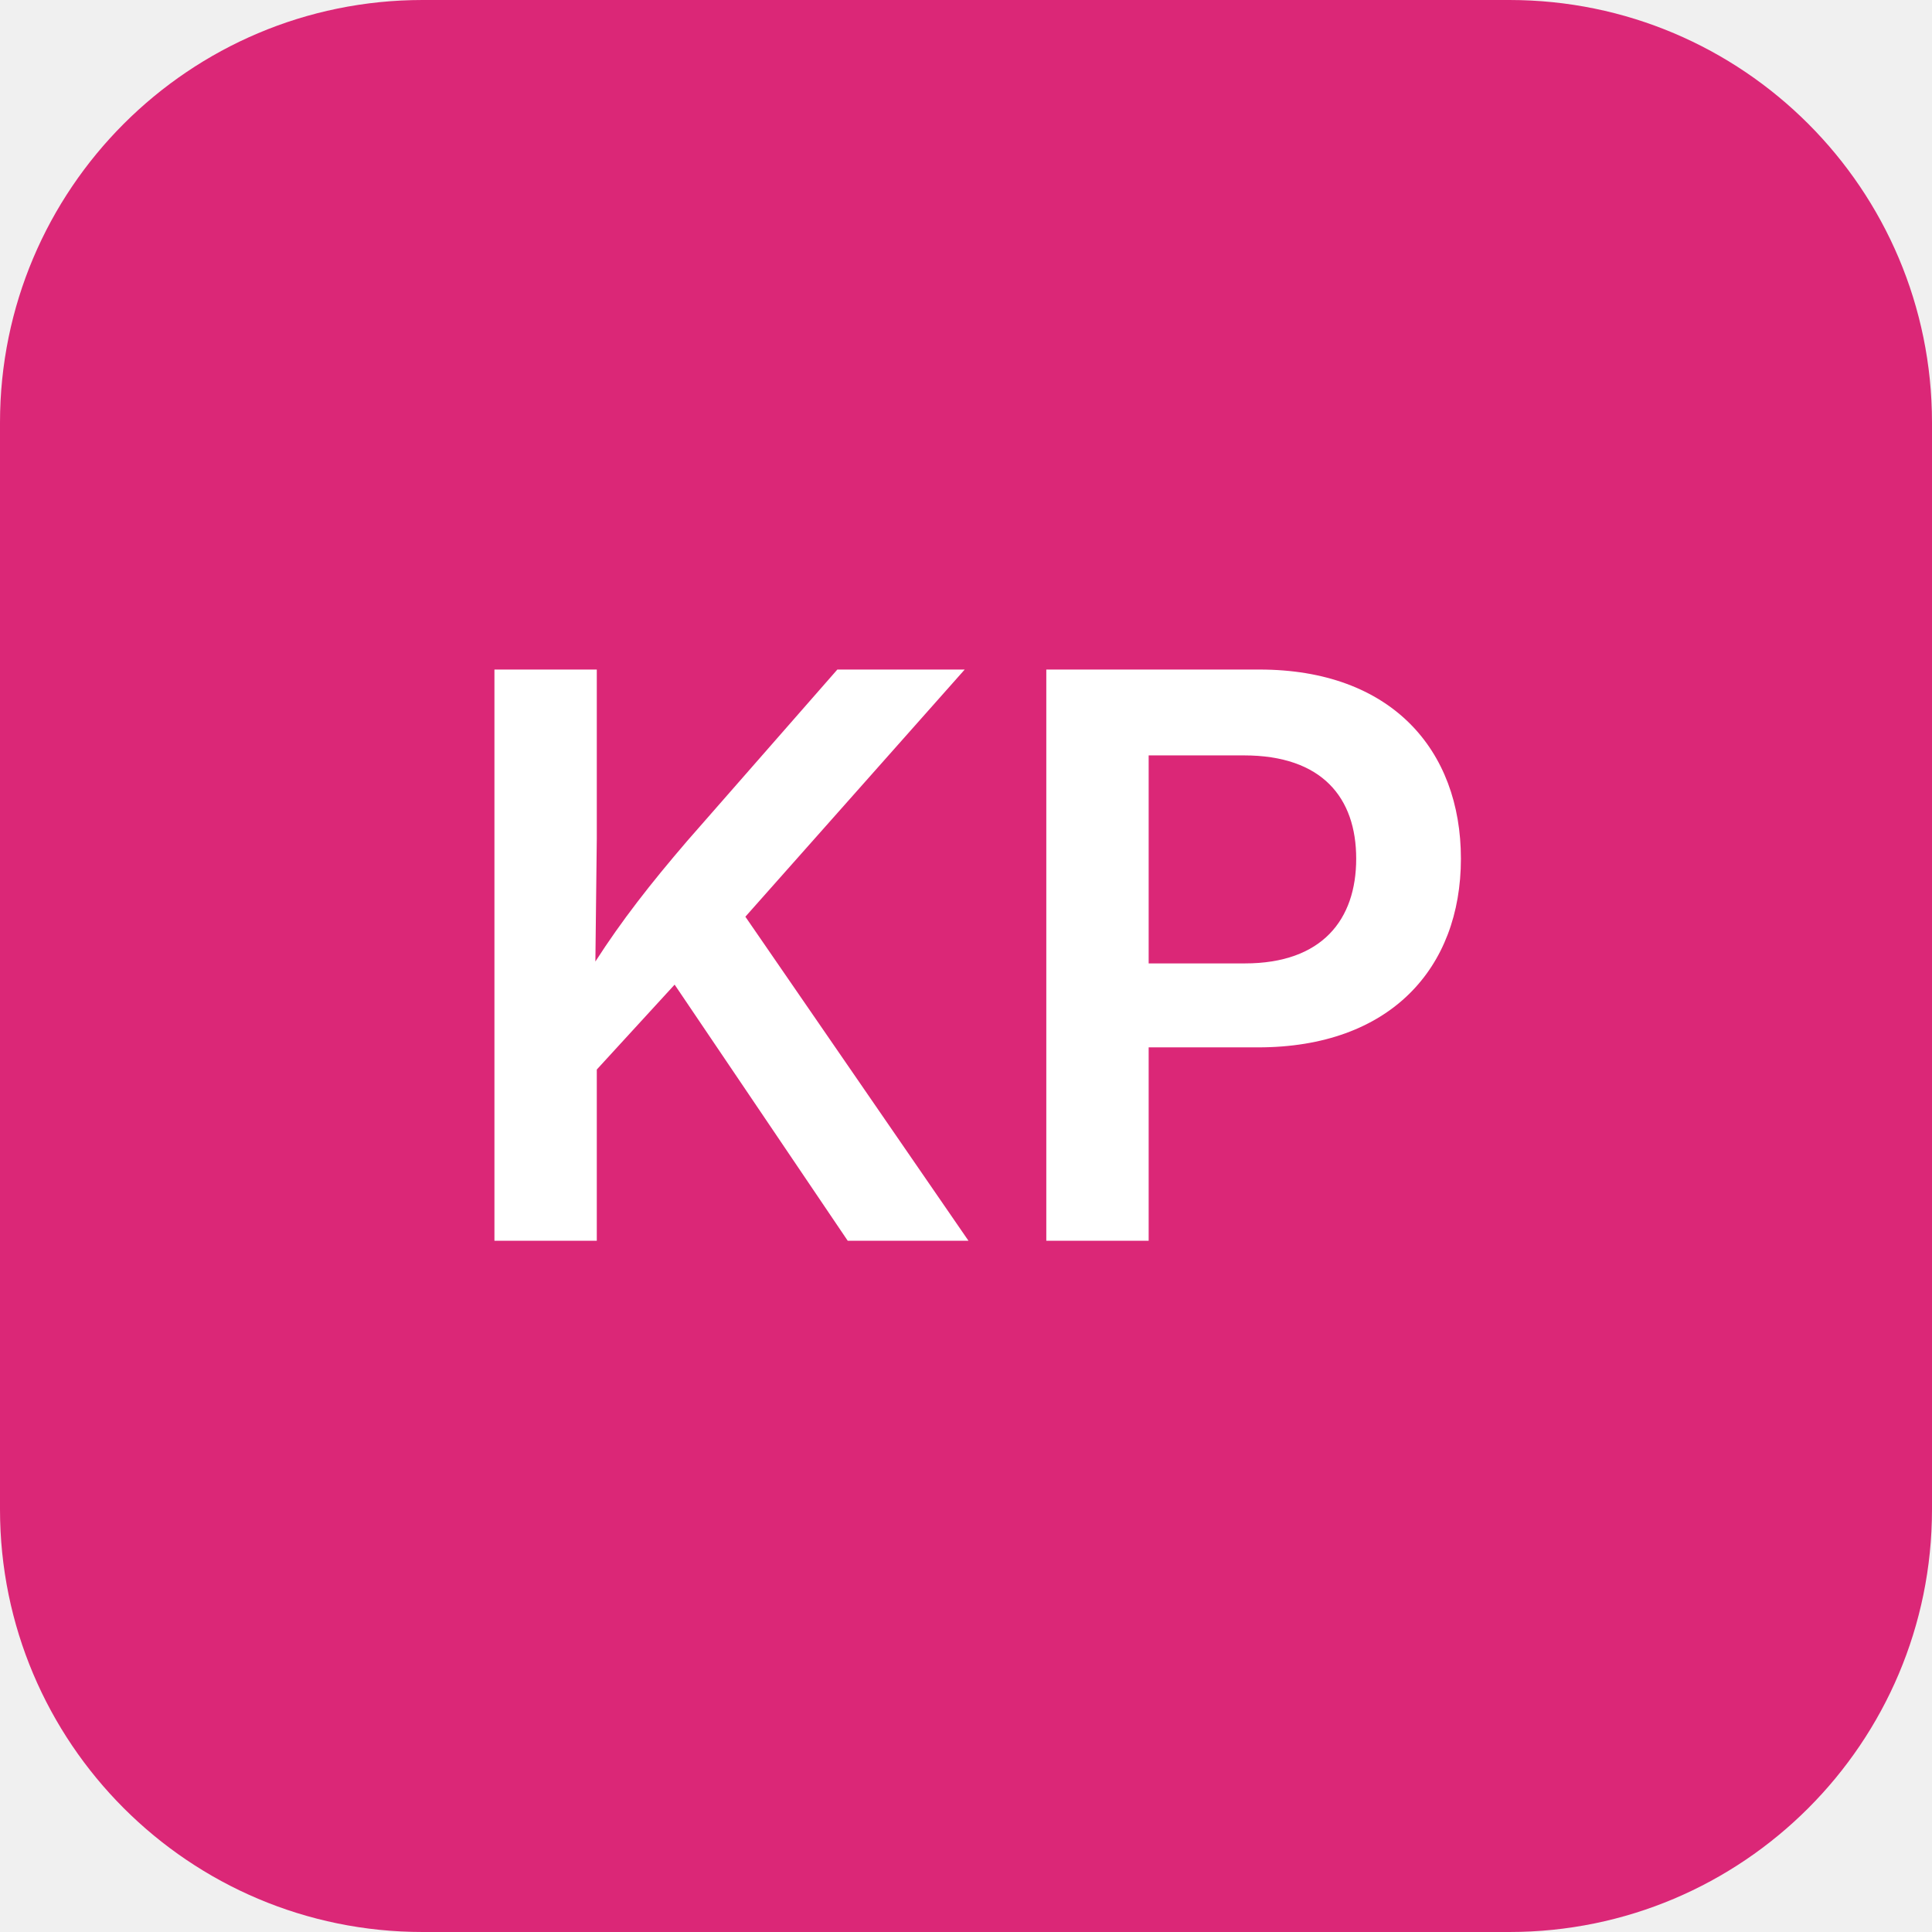
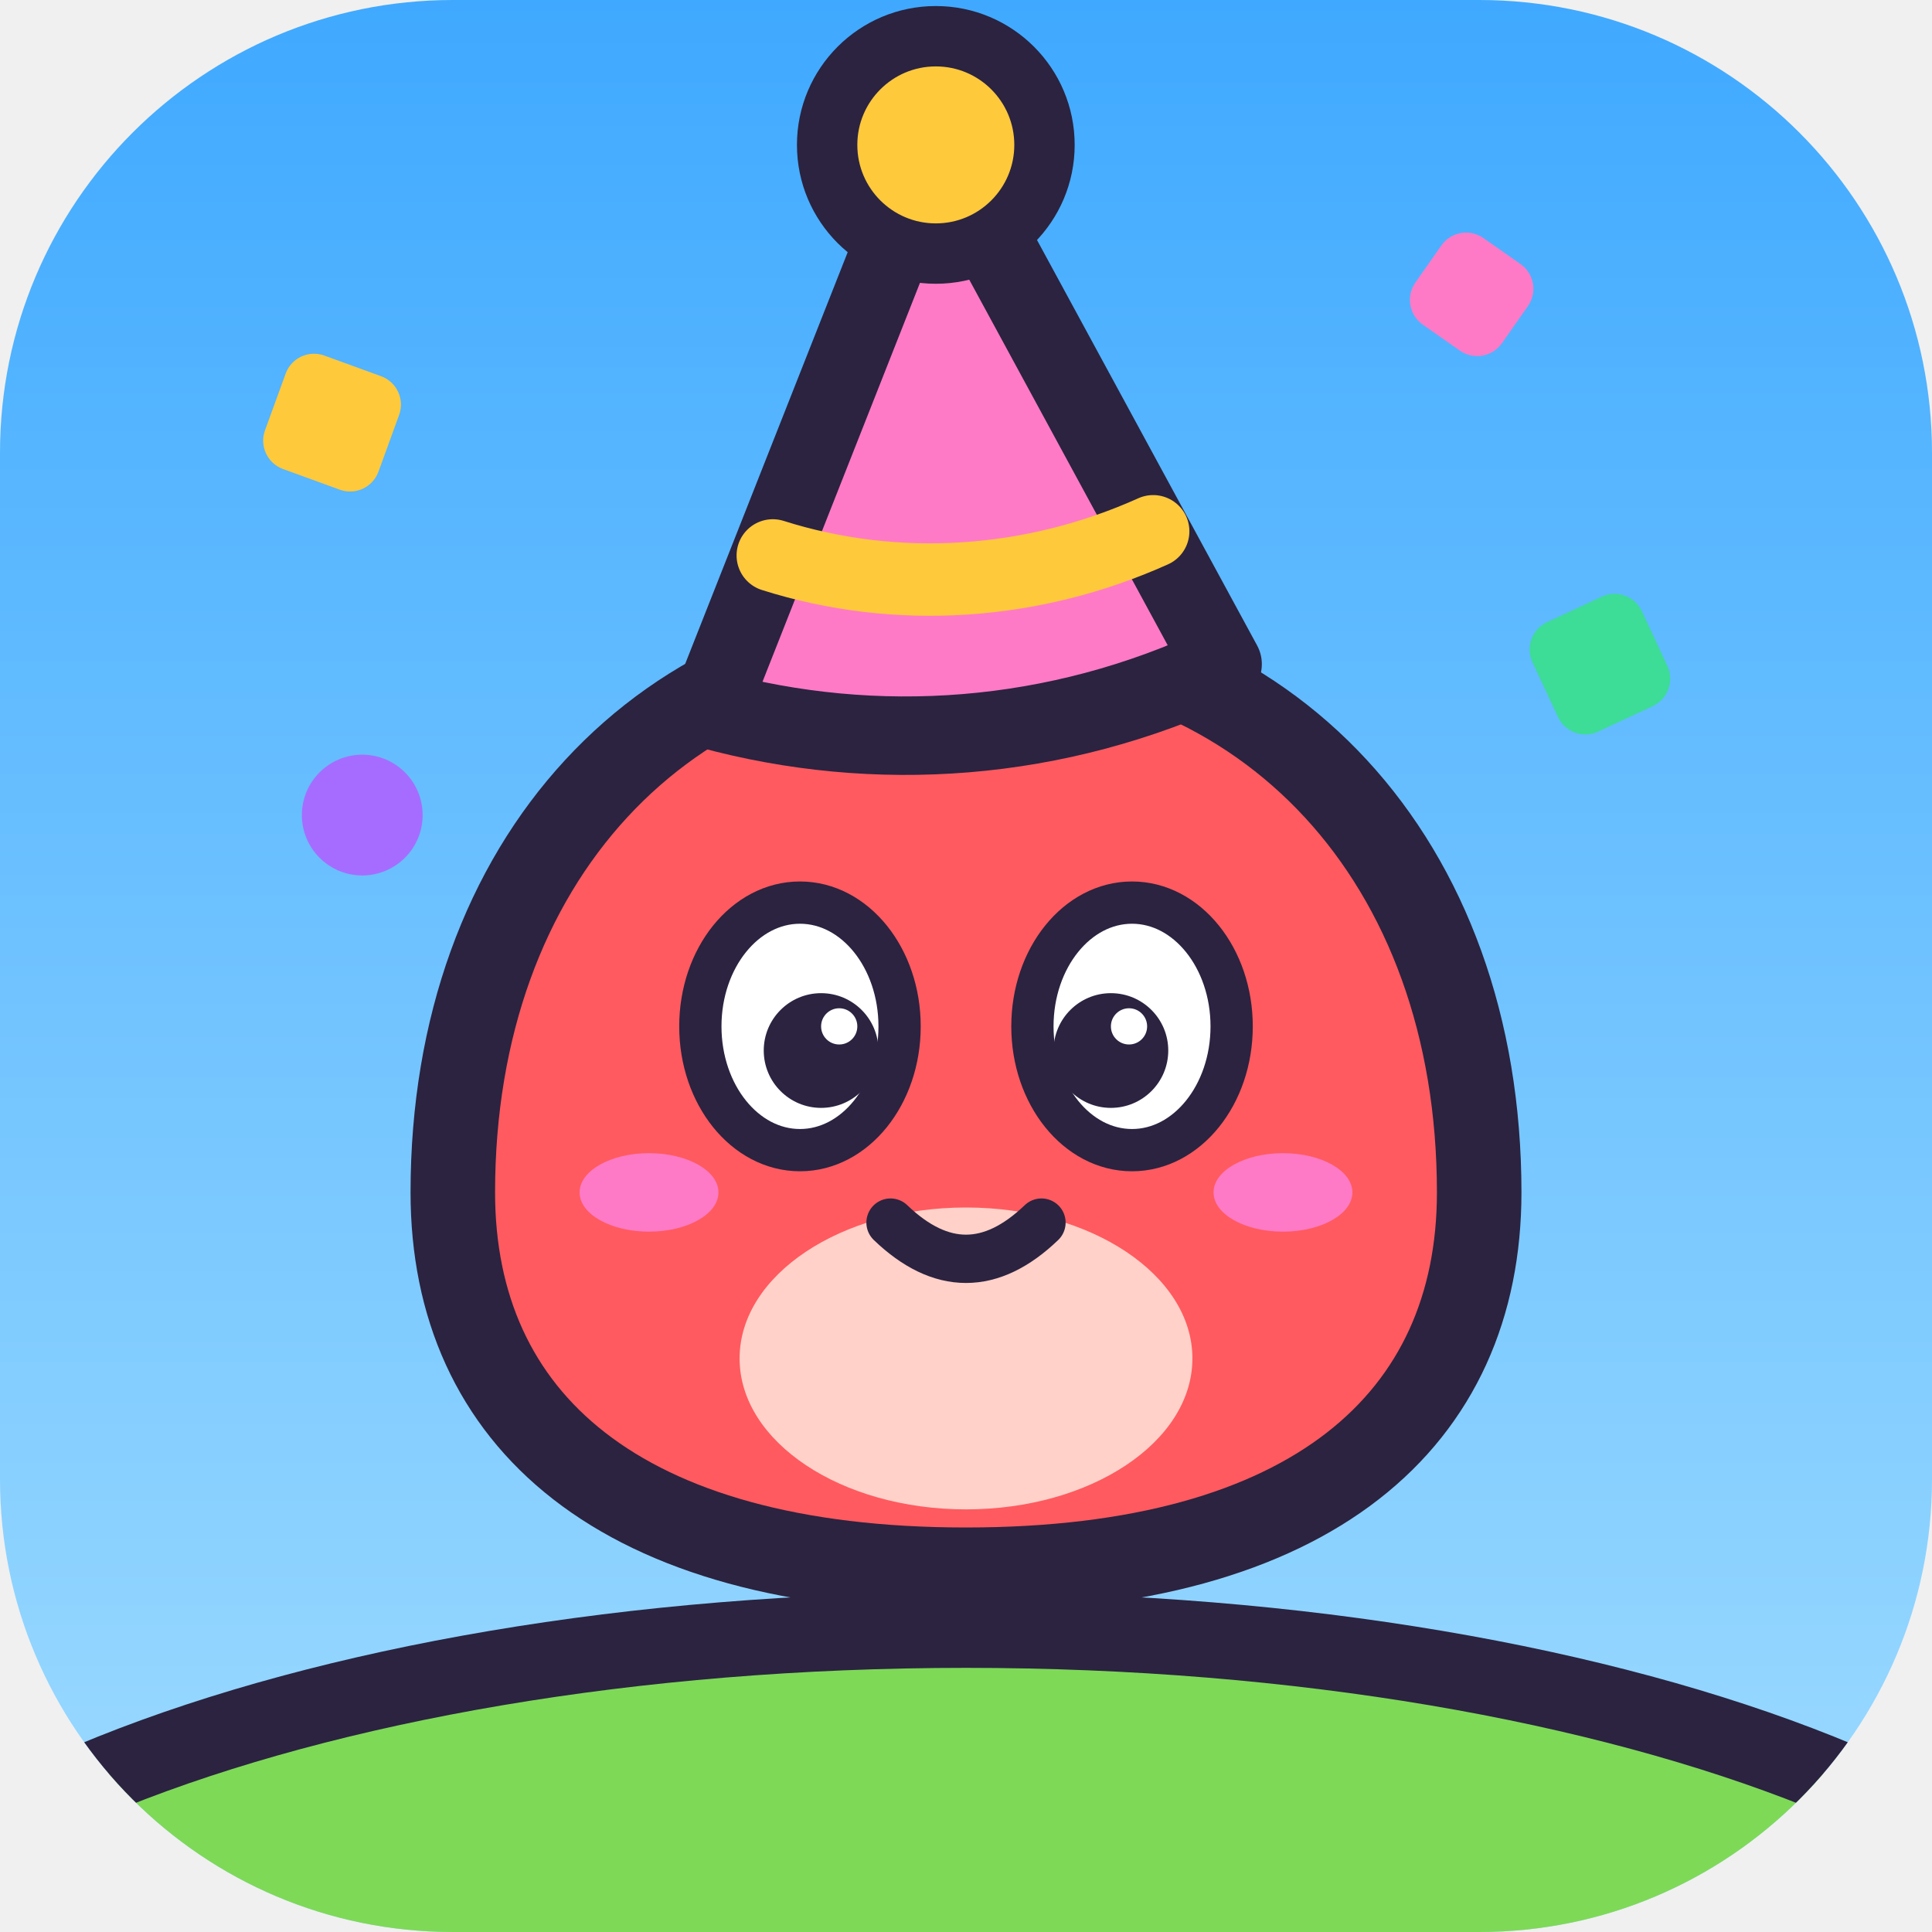
<svg xmlns="http://www.w3.org/2000/svg" viewBox="0 0 64 64">
-   <rect width="64" height="64" rx="14" fill="#db2777" />
-   <text x="32" y="32" dy="0.35em" text-anchor="middle" font-family="ui-sans-serif, system-ui, -apple-system, sans-serif" font-size="26" font-weight="600" fill="#ffffff">KP</text>
+   <defs>
+     <linearGradient id="sky" x1="0" y1="0" x2="0" y2="1">
+       <stop offset="0" stop-color="#3fa9ff" />
+       <stop offset="1" stop-color="#9fdcff" />
+     </linearGradient>
+     <clipPath id="tile">
+       <rect width="64" height="64" rx="15" />
+     </clipPath>
+   </defs>
+   <g clip-path="url(#tile)">
+     <rect width="64" height="64" fill="url(#sky)" />
+     <ellipse cx="32" cy="70" rx="40" ry="16" fill="#7ed957" stroke="#2b2340" stroke-width="2.5" />
+     <rect x="9" y="12" width="4" height="4" rx="1" fill="#ffc93c" transform="rotate(20 11 14)" />
+     <rect x="51" y="20" width="4" height="4" rx="1" fill="#3ddc97" transform="rotate(-25 53 22)" />
+     <rect x="47" y="8" width="3.5" height="3.5" rx="1" fill="#ff7ac6" transform="rotate(35 48.75 9.75)" />
+     <circle cx="12" cy="27" r="2" fill="#a66cff" />
+   </g>
+   <path d="M32 21c-10 0-17 7.5-17 18.5 0 7.5 5.5 12.5 17 12.5s17-5 17-12.5C49 28.5 42 21 32 21z" fill="#ff5a5f" stroke="#2b2340" stroke-width="2.8" stroke-linejoin="round" />
+   <ellipse cx="32" cy="45" rx="7.5" ry="5" fill="#ffd1c9" />
+   <ellipse cx="26.5" cy="34" rx="3.3" ry="4.1" fill="#fff" stroke="#2b2340" stroke-width="1.4" />
+   <ellipse cx="37.5" cy="34" rx="3.3" ry="4.1" fill="#fff" stroke="#2b2340" stroke-width="1.4" />
+   <circle cx="27.2" cy="34.8" r="1.9" fill="#2b2340" />
+   <circle cx="36.8" cy="34.8" r="1.9" fill="#2b2340" />
+   <circle cx="27.8" cy="34" r="0.6" fill="#fff" />
+   <circle cx="37.4" cy="34" r="0.6" fill="#fff" />
+   <ellipse cx="21.5" cy="39.5" rx="2.3" ry="1.3" fill="#ff7ac6" />
+   <ellipse cx="42.5" cy="39.5" rx="2.3" ry="1.3" fill="#ff7ac6" />
+   <path d="M29.5 40.5q2.5 2.4 5 0" fill="none" stroke="#2b2340" stroke-width="1.6" stroke-linecap="round" />
+   <path d="M23.5 23.5 31 4.5l9.5 17.5c-5.5 2.6-11.5 3-17 1.5z" fill="#ff7ac6" stroke="#2b2340" stroke-width="2.6" stroke-linejoin="round" />
+   <path d="M25.6 18.4c4.1 1.3 8.6 1 12.6-0.8" fill="none" stroke="#ffc93c" stroke-width="2.4" stroke-linecap="round" />
+   <circle cx="31" cy="4.8" r="3.6" fill="#ffc93c" stroke="#2b2340" stroke-width="2" />
</svg>
